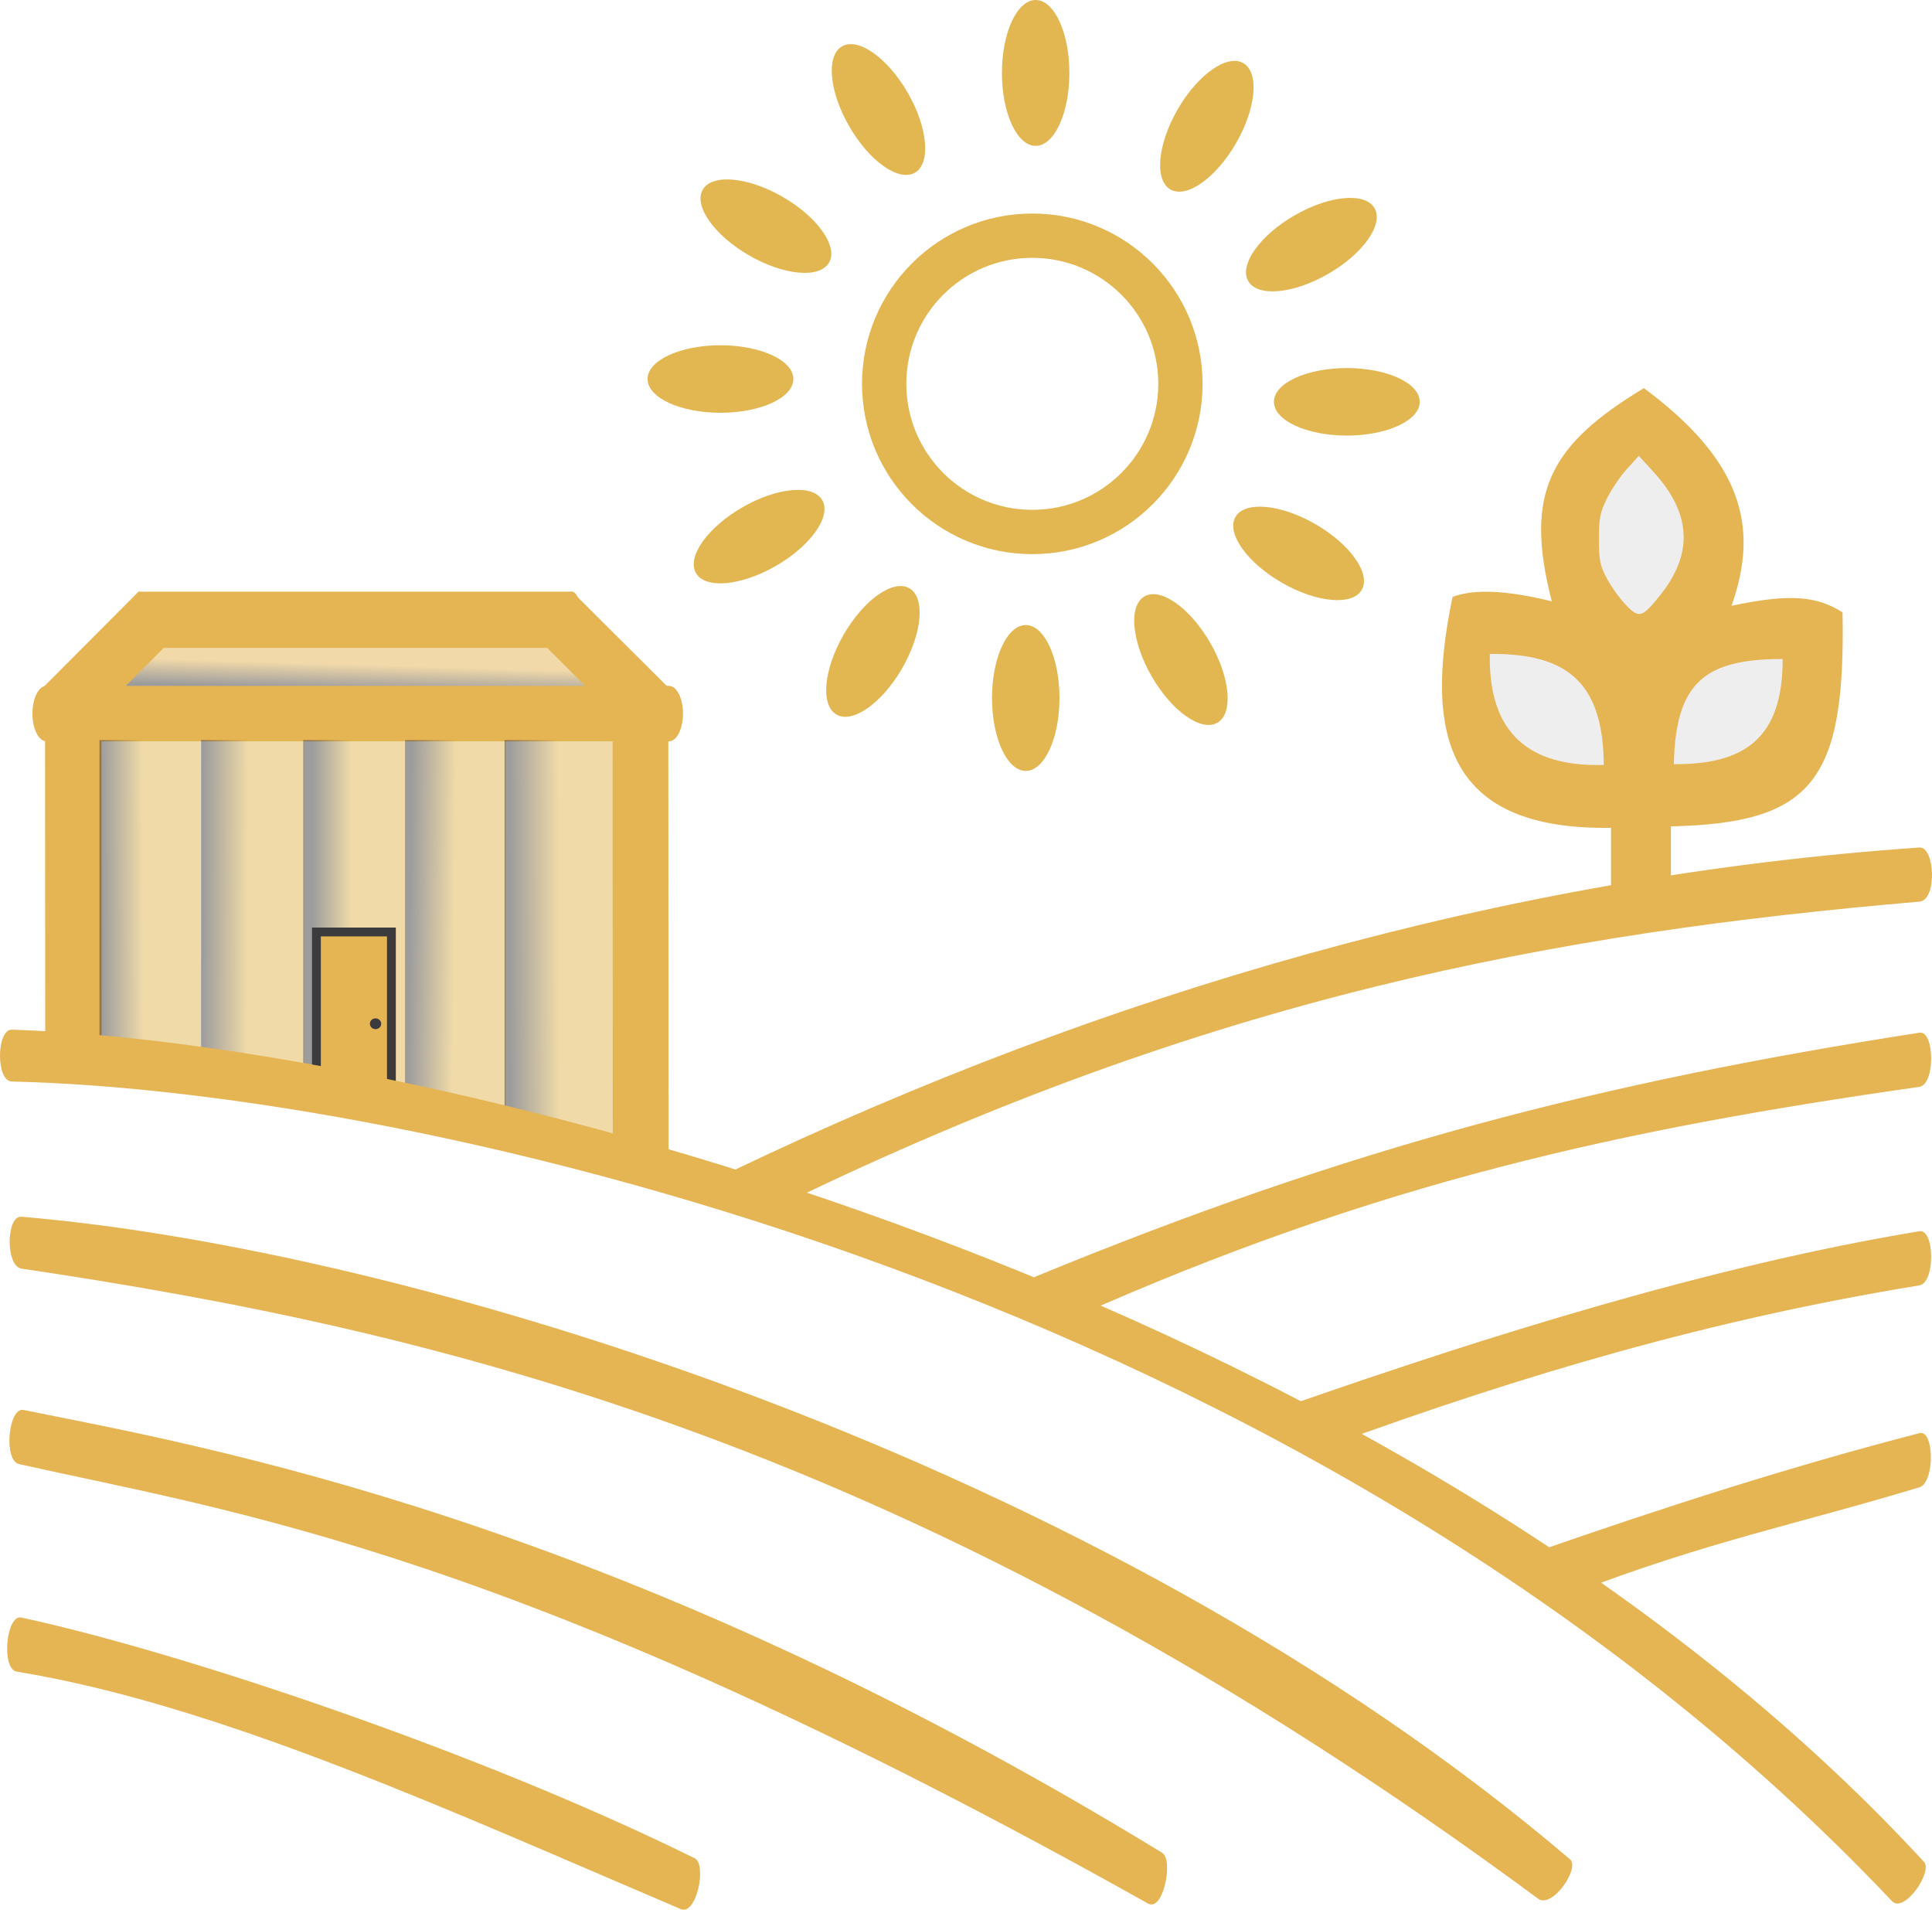
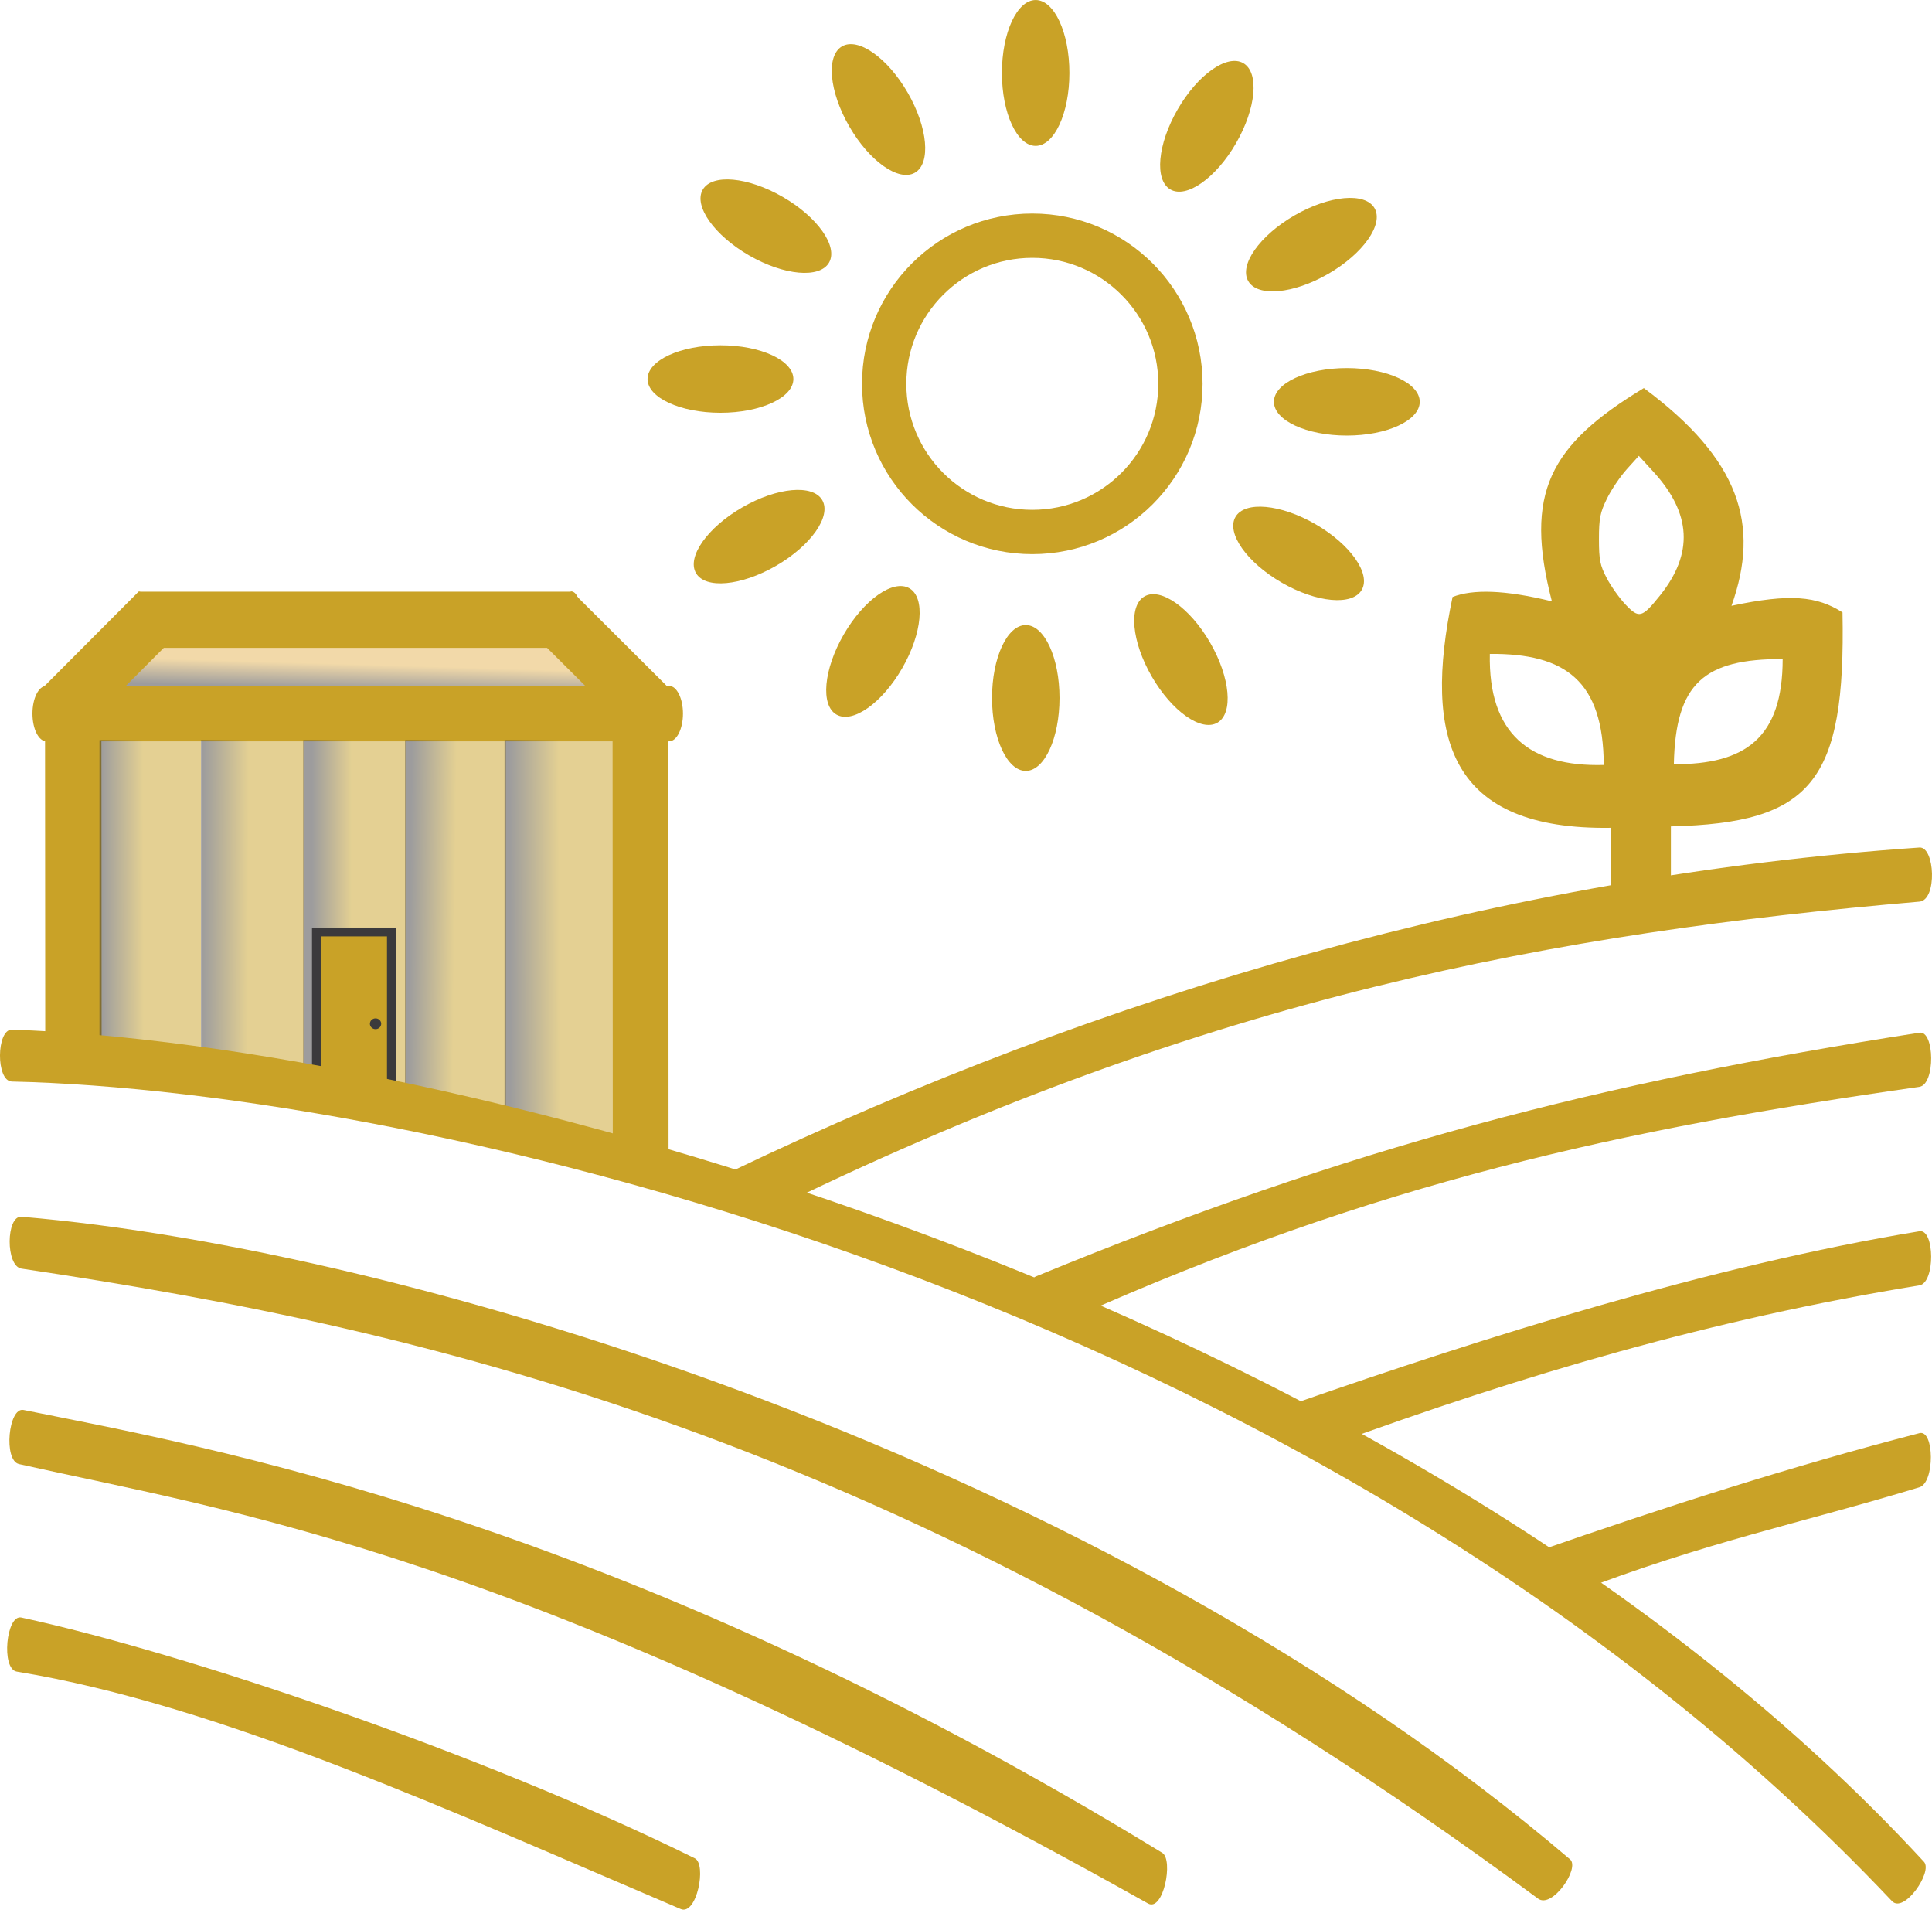
<svg xmlns="http://www.w3.org/2000/svg" xmlns:xlink="http://www.w3.org/1999/xlink" width="43.747mm" height="43.233mm" viewBox="0 0 43.747 43.233" version="1.1" id="svg1">
  <defs id="defs1">
+     <linearGradient id="linearGradient7">
+       <stop style="stop-color:#c9a227;stop-opacity:0.5;" offset="0.5" id="stop5" />
+       <stop style="stop-color:#3b3a3c;stop-opacity:0.5;" offset="1" id="stop6" />
+     </linearGradient>
+     <linearGradient id="linearGradient4">
+       <stop style="stop-color:#c9a227;stop-opacity:0.5;" offset="0.5" id="stop3" />
+       <stop style="stop-color:#3b3a3c;stop-opacity:0.5;" offset="1" id="stop4" />
+     </linearGradient>
+     <linearGradient id="linearGradient2">
+       <stop style="stop-color:#c9a227;stop-opacity:0.5;" offset="0.495" id="stop1" />
+       <stop style="stop-color:#3b3a3c;stop-opacity:0.5;" offset="1" id="stop2" />
+     </linearGradient>
    <linearGradient xlink:href="#linearGradient5" id="linearGradient6" x1="23.948" y1="20.937" x2="23.916" y2="22.032" gradientUnits="userSpaceOnUse" gradientTransform="translate(-11.90621,-6.107903)" />
    <linearGradient id="linearGradient5">
      <stop style="stop-color:#e5b453;stop-opacity:0.5;" offset="0.478" id="stop7" />
      <stop style="stop-color:#3b3a3c;stop-opacity:0.5;" offset="1" id="stop8" />
    </linearGradient>
    <linearGradient xlink:href="#linearGradient8" id="linearGradient10" x1="18.489" y1="25.688" x2="16.567" y2="25.694" gradientUnits="userSpaceOnUse" gradientTransform="matrix(1,0,0,1.021441,-11.90621,-6.603766)" />
    <linearGradient id="linearGradient8">
-       <stop style="stop-color:#e2b751;stop-opacity:0.5;" offset="0.5" id="stop9" />
+       <stop style="stop-color:#c9a227;stop-opacity:0.5;" offset="0.5" id="stop9" />
      <stop style="stop-color:#3b3a3c;stop-opacity:0.5;" offset="1" id="stop10" />
    </linearGradient>
-     <linearGradient xlink:href="#linearGradient8" id="linearGradient12" x1="20.953" y1="26.573" x2="18.894" y2="26.565" gradientUnits="userSpaceOnUse" gradientTransform="matrix(1.014025,0,0,1.044046,-12.20311,-7.127265)" />
-     <linearGradient xlink:href="#linearGradient8" id="linearGradient14" x1="23.152" y1="26.671" x2="21.375" y2="26.671" gradientUnits="userSpaceOnUse" gradientTransform="matrix(1.012292,0,0,1.030093,-12.19477,-6.806527)" />
+     <linearGradient xlink:href="#linearGradient7" id="linearGradient12" x1="20.953" y1="26.573" x2="18.894" y2="26.565" gradientUnits="userSpaceOnUse" gradientTransform="matrix(1.014025,0,0,1.044046,-12.20311,-7.127265)" />
+     <linearGradient xlink:href="#linearGradient4" id="linearGradient14" x1="23.152" y1="26.671" x2="21.375" y2="26.671" gradientUnits="userSpaceOnUse" gradientTransform="matrix(1.012292,0,0,1.030093,-12.19477,-6.806527)" />
    <linearGradient xlink:href="#linearGradient16" id="linearGradient17" x1="25.575" y1="27.274" x2="23.554" y2="27.25" gradientUnits="userSpaceOnUse" gradientTransform="matrix(0.9975121,0,0,1.009922,-11.84216,-6.34209)" />
    <linearGradient id="linearGradient16">
-       <stop style="stop-color:#e2b751;stop-opacity:0.5;" offset="0.495" id="stop16" />
+       <stop style="stop-color:#c9a227;stop-opacity:0.5;" offset="0.495" id="stop16" />
      <stop style="stop-color:#3b3a3c;stop-opacity:0.5;" offset="1" id="stop17" />
    </linearGradient>
-     <linearGradient xlink:href="#linearGradient16" id="linearGradient22" x1="28.063" y1="25.728" x2="25.865" y2="25.736" gradientUnits="userSpaceOnUse" gradientTransform="matrix(1.016611,0,0,1.024383,-12.38244,-6.754237)" />
+     <linearGradient xlink:href="#linearGradient2" id="linearGradient22" x1="28.063" y1="25.728" x2="25.865" y2="25.736" gradientUnits="userSpaceOnUse" gradientTransform="matrix(1.016611,0,0,1.024383,-12.38244,-6.754237)" />
  </defs>
  <g id="layer1" transform="translate(-0.00168634,-0.00343585)">
    <g id="g1" transform="translate(-2.379564,-0.2611475)">
      <rect style="display:inline;fill:url(#linearGradient6);fill-opacity:1;stroke:none;stroke-width:0.1;stroke-dasharray:none;stroke-opacity:1" id="rect5" width="10.903" height="1.321" x="4.94" y="14.716" rx="0.069" ry="0.588" />
-       <rect style="display:inline;fill:#e5b453;fill-opacity:1;stroke:none;stroke-width:0.1;stroke-dasharray:none;stroke-opacity:1" id="rect3" width="14.73" height="1.255" x="3.116" y="15.792" rx="0.315" ry="1.006" />
-       <rect style="display:inline;fill:#e5b453;fill-opacity:1;stroke:none;stroke-width:0.084;stroke-dasharray:none;stroke-opacity:1" id="rect3-5" width="10.204" height="1.272" x="5.346" y="13.659" rx="0.218" ry="1.019" />
-       <rect style="display:inline;fill:#e5b453;fill-opacity:1;stroke:none;stroke-width:0.086;stroke-dasharray:none;stroke-opacity:1" id="rect3-7" width="10.75" height="1.263" x="16.069" y="-17.507" rx="0.23" ry="1.013" transform="matrix(4.807665e-4,0.9999999,-1,2.5270841e-4,0,0)" />
-       <rect style="display:inline;fill:#e5b453;fill-opacity:1;stroke:none;stroke-width:0.074;stroke-dasharray:none;stroke-opacity:1" id="rect3-7-3" width="7.944" height="1.276" x="16.017" y="-4.666" rx="0.17" ry="1.023" transform="matrix(6.5715922e-4,0.9999998,-1,1.8487858e-4,0,0)" />
-       <rect style="display:inline;fill:#e5b453;fill-opacity:1;stroke:none;stroke-width:0.047;stroke-dasharray:none;stroke-opacity:1" id="rect3-7-3-8" width="3.203" height="1.302" x="5.685" y="-14.853" rx="0.069" ry="1.044" transform="matrix(-0.7059293,0.7082823,-0.7071584,-0.7070551,0,0)" />
-       <rect style="display:inline;fill:#e5b453;fill-opacity:1;stroke:none;stroke-width:0.047;stroke-dasharray:none;stroke-opacity:1" id="rect3-7-3-8-8" width="3.203" height="1.302" x="20.431" y="-1.153" rx="0.069" ry="1.044" transform="matrix(0.7082823,0.7059293,-0.7070551,0.7071584,0,0)" />
+       <rect style="display:inline;fill:#c9a227;fill-opacity:1;stroke:none;stroke-width:0.1;stroke-dasharray:none;stroke-opacity:1" id="rect3" width="14.73" height="1.255" x="3.116" y="15.792" rx="0.315" ry="1.006" />
+       <rect style="display:inline;fill:#c9a227;fill-opacity:1;stroke:none;stroke-width:0.084;stroke-dasharray:none;stroke-opacity:1" id="rect3-5" width="10.204" height="1.272" x="5.346" y="13.659" rx="0.218" ry="1.019" />
+       <rect style="display:inline;fill:#c9a227;fill-opacity:1;stroke:none;stroke-width:0.086;stroke-dasharray:none;stroke-opacity:1" id="rect3-7" width="10.75" height="1.263" x="16.069" y="-17.507" rx="0.23" ry="1.013" transform="matrix(4.807665e-4,0.9999999,-1,2.5270841e-4,0,0)" />
+       <rect style="display:inline;fill:#c9a227;fill-opacity:1;stroke:none;stroke-width:0.074;stroke-dasharray:none;stroke-opacity:1" id="rect3-7-3" width="7.944" height="1.276" x="16.017" y="-4.666" rx="0.17" ry="1.023" transform="matrix(6.5715922e-4,0.9999998,-1,1.8487858e-4,0,0)" />
+       <rect style="display:inline;fill:#c9a227;fill-opacity:1;stroke:none;stroke-width:0.047;stroke-dasharray:none;stroke-opacity:1" id="rect3-7-3-8" width="3.203" height="1.302" x="5.685" y="-14.853" rx="0.069" ry="1.044" transform="matrix(-0.7059293,0.7082823,-0.7071584,-0.7070551,0,0)" />
+       <rect style="display:inline;fill:#c9a227;fill-opacity:1;stroke:none;stroke-width:0.047;stroke-dasharray:none;stroke-opacity:1" id="rect3-7-3-8-8" width="3.203" height="1.302" x="20.431" y="-1.153" rx="0.069" ry="1.044" transform="matrix(0.7082823,0.7059293,-0.7070551,0.7071584,0,0)" />
      <rect style="display:inline;fill:url(#linearGradient10);fill-opacity:1;stroke:none;stroke-width:0.101;stroke-dasharray:none;stroke-opacity:1" id="rect4" width="2.298" height="7.09" x="4.634" y="17.019" rx="2.7755586e-17" ry="1.024" />
      <rect style="display:inline;fill:url(#linearGradient12);fill-opacity:1;stroke:none;stroke-width:0.104;stroke-dasharray:none;stroke-opacity:1" id="rect4-7" width="2.329" height="7.447" x="6.934" y="17.019" rx="2.8128399e-17" ry="1.075" />
      <rect style="display:inline;fill:url(#linearGradient14);fill-opacity:1;stroke:none;stroke-width:0.107;stroke-dasharray:none;stroke-opacity:1" id="rect4-7-9" width="2.321" height="7.925" x="9.248" y="17.019" rx="2.8033697e-17" ry="1.144" />
      <rect style="display:inline;fill:url(#linearGradient17);fill-opacity:1;stroke:none;stroke-width:0.11;stroke-dasharray:none;stroke-opacity:1" id="rect4-7-9-2" width="2.283" height="8.416" x="11.555" y="17.019" rx="2.7573945e-17" ry="1.215" />
      <rect style="display:inline;fill:url(#linearGradient22);fill-opacity:1;stroke:none;stroke-width:0.102;stroke-dasharray:none;stroke-opacity:1" id="rect21" width="2.464" height="9.165" x="13.806" y="17.019" rx="0" ry="0" />
-       <rect style="display:inline;fill:#e5b453;fill-opacity:1;stroke:#3b3a3c;stroke-width:0.2;stroke-dasharray:none;stroke-opacity:1" id="rect22" width="1.698" height="3.452" x="9.546" y="21.363" />
+       <rect style="display:inline;fill:#c9a227;fill-opacity:1;stroke:#3b3a3c;stroke-width:0.2;stroke-dasharray:none;stroke-opacity:1" id="rect22" width="1.698" height="3.452" x="9.546" y="21.363" />
      <ellipse style="display:inline;fill:#3b3a3c;fill-opacity:1;stroke:none;stroke-width:0.1;stroke-dasharray:none;stroke-opacity:1" id="path22" cx="10.885" cy="23.441" rx="0.128" ry="0.122" />
-       <path style="display:inline;fill:#e5b453;fill-opacity:1;stroke:none;stroke-width:0.1;stroke-linecap:butt;stroke-linejoin:miter;stroke-dasharray:none;stroke-opacity:1" d="m 2.762,38.108 c -0.361,-0.059 -0.24,-1.299 0.102,-1.225 3.643,0.787 10.444,3.073 15.251,5.452 0.272,0.135 0.044,1.303 -0.321,1.148 C 12.648,41.29 7.366,38.862 2.762,38.108 Z" id="path3" />
-       <path style="display:inline;fill:#e5b453;fill-opacity:1;stroke:none;stroke-width:0.1;stroke-linecap:butt;stroke-linejoin:miter;stroke-dasharray:none;stroke-opacity:1" d="m 45.844,33.934 c 0.35,-0.106 0.339,-1.313 0,-1.225 -2.915,0.754 -5.756,1.668 -8.694,2.691 -0.287,0.1 0.48,1.076 0.85,0.933 3.029,-1.169 5.141,-1.578 7.844,-2.399 z" id="path3-4" />
-       <path style="display:inline;fill:#e5b453;fill-opacity:1;stroke:none;stroke-width:0.1;stroke-linecap:butt;stroke-linejoin:miter;stroke-dasharray:none;stroke-opacity:1" d="m 45.844,29.363 c 0.361,-0.059 0.346,-1.282 0,-1.225 -4.716,0.777 -9.836,2.393 -14.177,3.907 -0.287,0.1 0.477,1.069 0.85,0.933 4.362,-1.59 8.589,-2.841 13.327,-3.615 z" id="path3-4-3" />
-       <path style="display:inline;fill:#e5b453;fill-opacity:1;stroke:none;stroke-width:0.1;stroke-linecap:butt;stroke-linejoin:miter;stroke-dasharray:none;stroke-opacity:1" d="m 45.844,24.868 c 0.362,-0.052 0.346,-1.279 0,-1.225 -7.242,1.128 -12.866,2.58 -20.013,5.521 -0.281,0.116 0.488,1.094 0.85,0.933 6.864,-3.063 12.415,-4.268 19.163,-5.228 z" id="path3-4-3-1" />
-       <path style="display:inline;fill:#e5b453;fill-opacity:1;stroke:none;stroke-width:0.1;stroke-linecap:butt;stroke-linejoin:miter;stroke-dasharray:none;stroke-opacity:1" d="m 45.844,20.676 c 0.407,-0.035 0.35,-1.249 0,-1.225 -9.375,0.648 -18.467,3.297 -26.881,7.323 -0.274,0.131 0.791,0.924 1.148,0.751 9.669,-4.701 17.477,-6.139 25.733,-6.849 z" id="path3-4-3-1-4" />
-       <path style="display:inline;fill:#e5b453;fill-opacity:1;stroke:none;stroke-width:0.1;stroke-linecap:butt;stroke-linejoin:miter;stroke-dasharray:none;stroke-opacity:1" d="m 2.812,33.409 c -0.357,-0.08 -0.241,-1.294 0.102,-1.225 4.045,0.819 13.343,2.413 25.784,10.026 0.259,0.159 0.025,1.342 -0.321,1.148 C 14.099,35.35 7.593,34.485 2.812,33.409 Z" id="path3-2" />
-       <path style="display:inline;fill:#e5b453;fill-opacity:1;stroke:none;stroke-width:0.1;stroke-linecap:butt;stroke-linejoin:miter;stroke-dasharray:none;stroke-opacity:1" d="m 2.867,28.984 c -0.362,-0.054 -0.35,-1.203 -3.31e-4,-1.174 8.772,0.736 24.46,5.504 35.066,14.548 0.231,0.197 -0.404,1.126 -0.724,0.89 C 23.188,32.886 12.228,30.379 2.867,28.984 Z" id="path3-2-7" />
-       <path style="display:inline;fill:#e5b453;fill-opacity:1;stroke:none;stroke-width:0.1;stroke-linecap:butt;stroke-linejoin:miter;stroke-dasharray:none;stroke-opacity:1" d="m 2.65,24.749 c -0.366,-0.008 -0.351,-1.185 -3.31e-4,-1.174 9.582,0.306 31.335,5.86 43.297,18.839 0.206,0.223 -0.451,1.179 -0.724,0.89 C 32.211,29.535 11.795,24.953 2.65,24.749 Z" id="path3-2-7-9" />
-       <path style="display:inline;fill:#e5b453;fill-opacity:1;stroke:none;stroke-width:0.05;stroke-linecap:butt;stroke-linejoin:miter;stroke-dasharray:none;stroke-opacity:1" d="m 37.521,13.878 c -1.072,-0.263 -1.794,-0.277 -2.249,-0.099 -0.675,3.217 -0.058,5.283 3.588,5.226 l 10e-7,1.406 1.356,-0.132 -8.7e-5,-1.306 c 3.191,-0.077 3.96,-1.002 3.886,-4.845 -0.576,-0.368 -1.184,-0.432 -2.514,-0.149 0.655,-1.834 0.19,-3.315 -1.984,-4.928 -2.14,1.294 -2.718,2.374 -2.084,4.829 z" id="path6" />
-       <path style="display:inline;fill:#eeeeee;fill-opacity:1;stroke:none;stroke-width:0.05;stroke-linecap:butt;stroke-linejoin:miter;stroke-dasharray:none;stroke-opacity:1" d="m 36.116,15.068 c 1.713,-0.014 2.569,0.611 2.58,2.514 -1.681,0.047 -2.617,-0.709 -2.58,-2.514 z" id="path8" />
-       <path style="display:inline;fill:#eeeeee;fill-opacity:1;stroke:none;stroke-width:0.05;stroke-linecap:butt;stroke-linejoin:miter;stroke-dasharray:none;stroke-opacity:1" d="m 42.747,15.184 c 0.001,1.789 -0.851,2.388 -2.464,2.381 0.038,-1.839 0.689,-2.384 2.464,-2.381 z" id="path9" />
-       <circle style="fill:none;fill-opacity:1;stroke:#e2b751;stroke-width:1.003;stroke-dasharray:none;stroke-opacity:1" id="path10" cx="25.756" cy="8.954" r="3.354" />
-       <ellipse style="fill:#e2b751;fill-opacity:1;stroke:none;stroke-width:0.05;stroke-dasharray:none;stroke-opacity:1" id="path11" cx="25.832" cy="1.916" rx="0.764" ry="1.651" />
-       <ellipse style="fill:#e2b751;fill-opacity:1;stroke:none;stroke-width:0.05;stroke-dasharray:none;stroke-opacity:1" id="path11-1" cx="27.29" cy="-12.149" rx="0.764" ry="1.651" transform="rotate(30)" />
-       <ellipse style="fill:#e2b751;fill-opacity:1;stroke:none;stroke-width:0.05;stroke-dasharray:none;stroke-opacity:1" id="path11-17" cx="21.063" cy="-24.877" rx="0.764" ry="1.651" transform="rotate(60)" />
-       <ellipse style="fill:#e2b751;fill-opacity:1;stroke:none;stroke-width:0.05;stroke-dasharray:none;stroke-opacity:1" id="path11-3" cx="9.361" cy="-32.878" rx="0.764" ry="1.651" transform="rotate(90)" />
-       <ellipse style="fill:#e2b751;fill-opacity:1;stroke:none;stroke-width:0.05;stroke-dasharray:none;stroke-opacity:1" id="path11-3-1" cx="-4.814" cy="-33.924" rx="0.764" ry="1.651" transform="rotate(120)" />
-       <ellipse style="fill:#e2b751;fill-opacity:1;stroke:none;stroke-width:0.05;stroke-dasharray:none;stroke-opacity:1" id="path11-3-0" cx="-17.622" cy="-27.721" rx="0.764" ry="1.651" transform="rotate(150)" />
-       <ellipse style="fill:#e2b751;fill-opacity:1;stroke:none;stroke-width:0.05;stroke-dasharray:none;stroke-opacity:1" id="path11-3-0-2" cx="-25.608" cy="-16.066" rx="0.764" ry="1.651" transform="scale(-1)" />
-       <ellipse style="fill:#e2b751;fill-opacity:1;stroke:none;stroke-width:0.05;stroke-dasharray:none;stroke-opacity:1" id="path11-3-0-2-7" cx="-26.686" cy="-1.927" rx="0.764" ry="1.651" transform="rotate(-150)" />
-       <ellipse style="fill:#e2b751;fill-opacity:1;stroke:none;stroke-width:0.05;stroke-dasharray:none;stroke-opacity:1" id="path11-3-0-2-7-2" cx="-20.535" cy="10.742" rx="0.764" ry="1.651" transform="rotate(-120)" />
-       <ellipse style="fill:#e2b751;fill-opacity:1;stroke:none;stroke-width:0.05;stroke-dasharray:none;stroke-opacity:1" id="path11-3-0-2-7-2-0" cx="-8.845" cy="18.695" rx="0.764" ry="1.651" transform="rotate(-90)" />
-       <ellipse style="fill:#e2b751;fill-opacity:1;stroke:none;stroke-width:0.05;stroke-dasharray:none;stroke-opacity:1" id="path11-3-0-2-7-2-0-8" cx="5.199" cy="19.773" rx="0.764" ry="1.651" transform="rotate(-60)" />
-       <ellipse style="fill:#e2b751;fill-opacity:1;stroke:none;stroke-width:0.05;stroke-dasharray:none;stroke-opacity:1" id="path11-3-0-2-7-2-0-8-9" cx="17.917" cy="13.513" rx="0.764" ry="1.651" transform="rotate(-30)" />
+       <path style="display:inline;fill:#c9a227;fill-opacity:1;stroke:none;stroke-width:0.1;stroke-linecap:butt;stroke-linejoin:miter;stroke-dasharray:none;stroke-opacity:1" d="m 2.762,38.108 c -0.361,-0.059 -0.24,-1.299 0.102,-1.225 3.643,0.787 10.444,3.073 15.251,5.452 0.272,0.135 0.044,1.303 -0.321,1.148 C 12.648,41.29 7.366,38.862 2.762,38.108 Z" id="path3" />
+       <path style="display:inline;fill:#c9a227;fill-opacity:1;stroke:none;stroke-width:0.1;stroke-linecap:butt;stroke-linejoin:miter;stroke-dasharray:none;stroke-opacity:1" d="m 45.844,33.934 c 0.35,-0.106 0.339,-1.313 0,-1.225 -2.915,0.754 -5.756,1.668 -8.694,2.691 -0.287,0.1 0.48,1.076 0.85,0.933 3.029,-1.169 5.141,-1.578 7.844,-2.399 z" id="path3-4" />
+       <path style="display:inline;fill:#c9a227;fill-opacity:1;stroke:none;stroke-width:0.1;stroke-linecap:butt;stroke-linejoin:miter;stroke-dasharray:none;stroke-opacity:1" d="m 45.844,29.363 c 0.361,-0.059 0.346,-1.282 0,-1.225 -4.716,0.777 -9.836,2.393 -14.177,3.907 -0.287,0.1 0.477,1.069 0.85,0.933 4.362,-1.59 8.589,-2.841 13.327,-3.615 z" id="path3-4-3" />
+       <path style="display:inline;fill:#c9a227;fill-opacity:1;stroke:none;stroke-width:0.1;stroke-linecap:butt;stroke-linejoin:miter;stroke-dasharray:none;stroke-opacity:1" d="m 45.844,24.868 c 0.362,-0.052 0.346,-1.279 0,-1.225 -7.242,1.128 -12.866,2.58 -20.013,5.521 -0.281,0.116 0.488,1.094 0.85,0.933 6.864,-3.063 12.415,-4.268 19.163,-5.228 z" id="path3-4-3-1" />
+       <path style="display:inline;fill:#c9a227;fill-opacity:1;stroke:none;stroke-width:0.1;stroke-linecap:butt;stroke-linejoin:miter;stroke-dasharray:none;stroke-opacity:1" d="m 45.844,20.676 c 0.407,-0.035 0.35,-1.249 0,-1.225 -9.375,0.648 -18.467,3.297 -26.881,7.323 -0.274,0.131 0.791,0.924 1.148,0.751 9.669,-4.701 17.477,-6.139 25.733,-6.849 z" id="path3-4-3-1-4" />
+       <path style="display:inline;fill:#c9a227;fill-opacity:1;stroke:none;stroke-width:0.1;stroke-linecap:butt;stroke-linejoin:miter;stroke-dasharray:none;stroke-opacity:1" d="m 2.812,33.409 c -0.357,-0.08 -0.241,-1.294 0.102,-1.225 4.045,0.819 13.343,2.413 25.784,10.026 0.259,0.159 0.025,1.342 -0.321,1.148 C 14.099,35.35 7.593,34.485 2.812,33.409 Z" id="path3-2" />
+       <path style="display:inline;fill:#c9a227;fill-opacity:1;stroke:none;stroke-width:0.1;stroke-linecap:butt;stroke-linejoin:miter;stroke-dasharray:none;stroke-opacity:1" d="m 2.867,28.984 c -0.362,-0.054 -0.35,-1.203 -3.31e-4,-1.174 8.772,0.736 24.46,5.504 35.066,14.548 0.231,0.197 -0.404,1.126 -0.724,0.89 C 23.188,32.886 12.228,30.379 2.867,28.984 Z" id="path3-2-7" />
+       <path style="display:inline;fill:#c9a227;fill-opacity:1;stroke:none;stroke-width:0.1;stroke-linecap:butt;stroke-linejoin:miter;stroke-dasharray:none;stroke-opacity:1" d="m 2.65,24.749 c -0.366,-0.008 -0.351,-1.185 -3.31e-4,-1.174 9.582,0.306 31.335,5.86 43.297,18.839 0.206,0.223 -0.451,1.179 -0.724,0.89 C 32.211,29.535 11.795,24.953 2.65,24.749 Z" id="path3-2-7-9" />
+       <path id="path6" style="display:inline;fill:#c9a227;fill-opacity:1;stroke:none;stroke-width:0.05;stroke-linecap:butt;stroke-linejoin:miter;stroke-dasharray:none;stroke-opacity:1" d="m 39.605,9.049 c -2.14,1.294 -2.718,2.374 -2.084,4.829 -1.072,-0.263 -1.794,-0.277 -2.249,-0.099 -0.675,3.217 -0.058,5.283 3.588,5.226 v 1.406 l 1.356,-0.132 v -1.306 c 3.191,-0.077 3.96,-1.002 3.886,-4.845 -0.576,-0.368 -1.184,-0.432 -2.514,-0.149 0.655,-1.834 0.19,-3.315 -1.984,-4.928 z m -0.115,1.535 0.332,0.363 c 0.86,0.941 0.908,1.848 0.149,2.796 -0.409,0.511 -0.477,0.529 -0.78,0.21 -0.139,-0.146 -0.332,-0.417 -0.428,-0.601 -0.151,-0.288 -0.176,-0.411 -0.176,-0.882 -4e-5,-0.469 0.026,-0.601 0.18,-0.916 0.099,-0.203 0.303,-0.504 0.452,-0.669 z m -3.374,4.484 c 1.713,-0.014 2.569,0.611 2.58,2.514 -1.681,0.047 -2.617,-0.709 -2.58,-2.514 z m 6.631,0.116 c 0.001,1.789 -0.851,2.388 -2.464,2.381 0.038,-1.839 0.689,-2.384 2.464,-2.381 z" />
+       <circle style="fill:none;fill-opacity:1;stroke:#c9a227;stroke-width:1.003;stroke-dasharray:none;stroke-opacity:1" id="path10" cx="25.756" cy="8.954" r="3.354" />
+       <ellipse style="fill:#c9a227;fill-opacity:1;stroke:none;stroke-width:0.05;stroke-dasharray:none;stroke-opacity:1" id="path11" cx="25.832" cy="1.916" rx="0.764" ry="1.651" />
+       <ellipse style="fill:#c9a227;fill-opacity:1;stroke:none;stroke-width:0.05;stroke-dasharray:none;stroke-opacity:1" id="path11-1" cx="27.29" cy="-12.149" rx="0.764" ry="1.651" transform="rotate(30)" />
+       <ellipse style="fill:#c9a227;fill-opacity:1;stroke:none;stroke-width:0.05;stroke-dasharray:none;stroke-opacity:1" id="path11-17" cx="21.063" cy="-24.877" rx="0.764" ry="1.651" transform="rotate(60)" />
+       <ellipse style="fill:#c9a227;fill-opacity:1;stroke:none;stroke-width:0.05;stroke-dasharray:none;stroke-opacity:1" id="path11-3" cx="9.361" cy="-32.878" rx="0.764" ry="1.651" transform="rotate(90)" />
+       <ellipse style="fill:#c9a227;fill-opacity:1;stroke:none;stroke-width:0.05;stroke-dasharray:none;stroke-opacity:1" id="path11-3-1" cx="-4.814" cy="-33.924" rx="0.764" ry="1.651" transform="rotate(120)" />
+       <ellipse style="fill:#c9a227;fill-opacity:1;stroke:none;stroke-width:0.05;stroke-dasharray:none;stroke-opacity:1" id="path11-3-0" cx="-17.622" cy="-27.721" rx="0.764" ry="1.651" transform="rotate(150)" />
+       <ellipse style="fill:#c9a227;fill-opacity:1;stroke:none;stroke-width:0.05;stroke-dasharray:none;stroke-opacity:1" id="path11-3-0-2" cx="-25.608" cy="-16.066" rx="0.764" ry="1.651" transform="scale(-1)" />
+       <ellipse style="fill:#c9a227;fill-opacity:1;stroke:none;stroke-width:0.05;stroke-dasharray:none;stroke-opacity:1" id="path11-3-0-2-7" cx="-26.686" cy="-1.927" rx="0.764" ry="1.651" transform="rotate(-150)" />
+       <ellipse style="fill:#c9a227;fill-opacity:1;stroke:none;stroke-width:0.05;stroke-dasharray:none;stroke-opacity:1" id="path11-3-0-2-7-2" cx="-20.535" cy="10.742" rx="0.764" ry="1.651" transform="rotate(-120)" />
+       <ellipse style="fill:#c9a227;fill-opacity:1;stroke:none;stroke-width:0.05;stroke-dasharray:none;stroke-opacity:1" id="path11-3-0-2-7-2-0" cx="-8.845" cy="18.695" rx="0.764" ry="1.651" transform="rotate(-90)" />
+       <ellipse style="fill:#c9a227;fill-opacity:1;stroke:none;stroke-width:0.05;stroke-dasharray:none;stroke-opacity:1" id="path11-3-0-2-7-2-0-8" cx="5.199" cy="19.773" rx="0.764" ry="1.651" transform="rotate(-60)" />
+       <ellipse style="fill:#c9a227;fill-opacity:1;stroke:none;stroke-width:0.05;stroke-dasharray:none;stroke-opacity:1" id="path11-3-0-2-7-2-0-8-9" cx="17.917" cy="13.513" rx="0.764" ry="1.651" transform="rotate(-30)" />
    </g>
-     <path style="fill:#eeeeee;fill-opacity:1;stroke-width:0.046" d="m 139.126,51.746 c -0.526,-0.553 -1.255,-1.575 -1.62,-2.271 -0.571,-1.089 -0.664,-1.554 -0.664,-3.335 -1.5e-4,-1.771 0.098,-2.27 0.68,-3.461 0.374,-0.765 1.143,-1.903 1.708,-2.528 l 1.028,-1.136 1.253,1.371 c 3.251,3.557 3.434,6.986 0.564,10.567 -1.547,1.93 -1.803,1.999 -2.949,0.793 z" id="path12" transform="scale(0.2645833)" />
  </g>
</svg>
